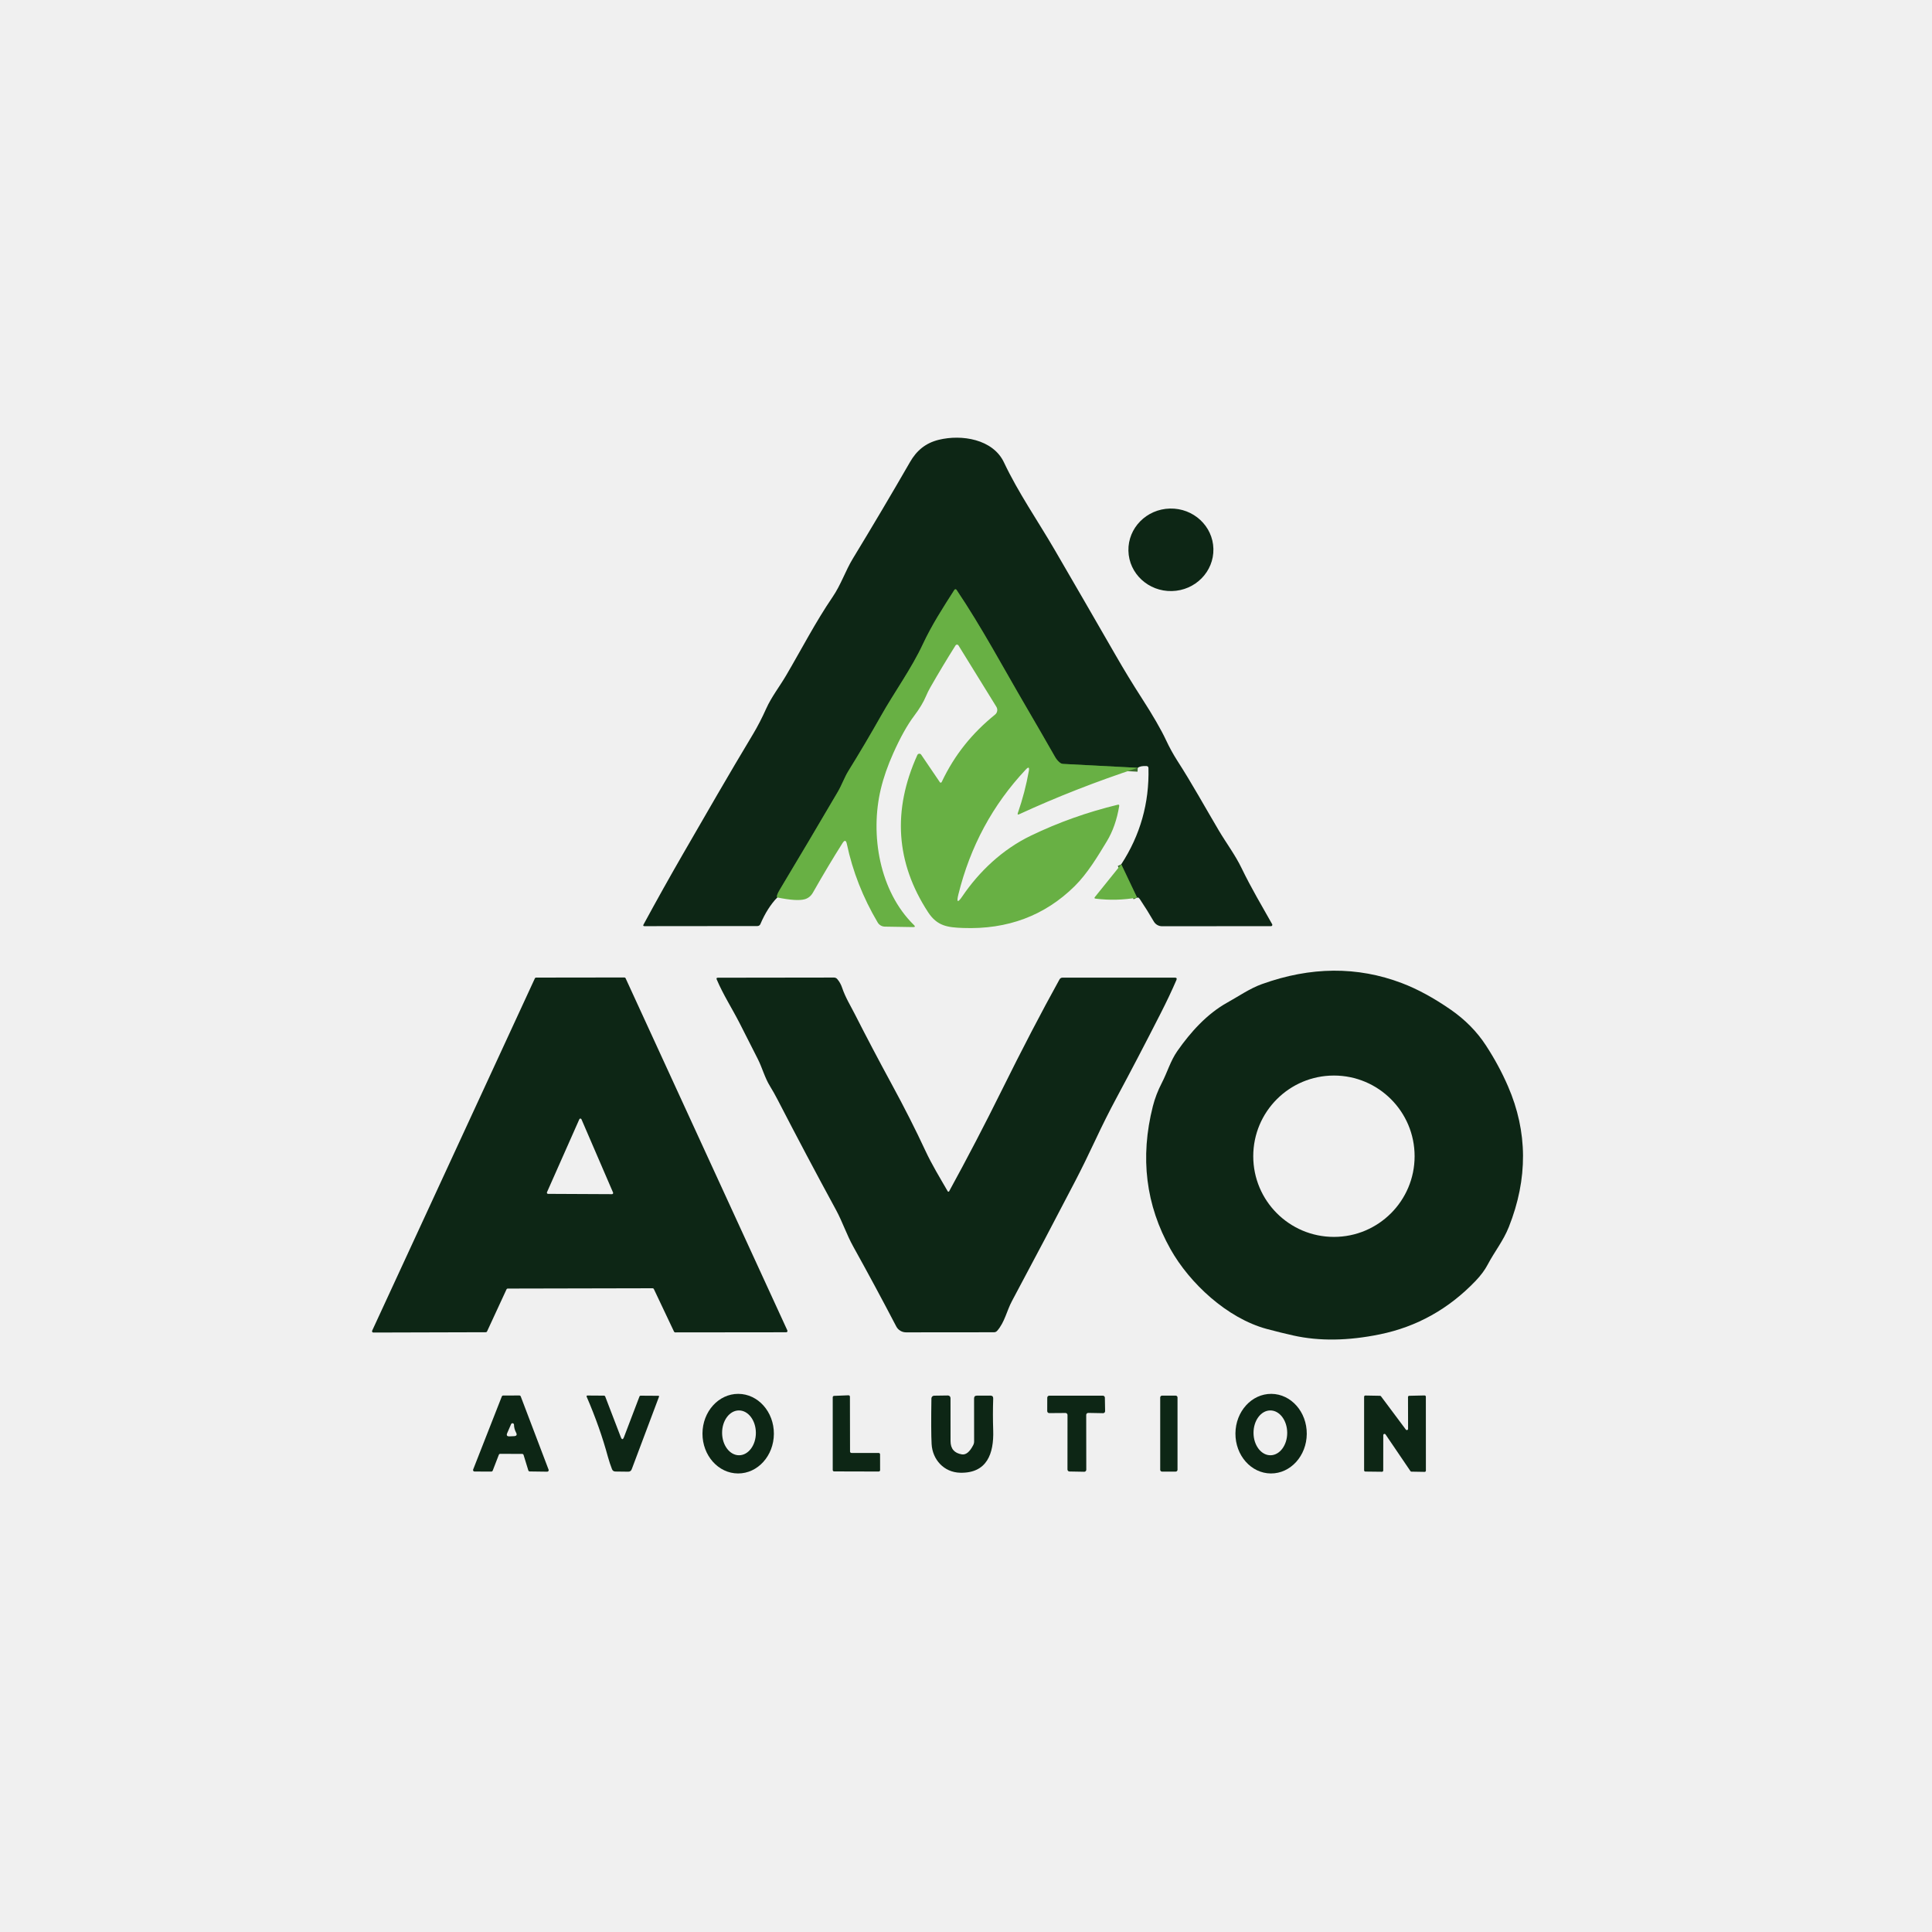
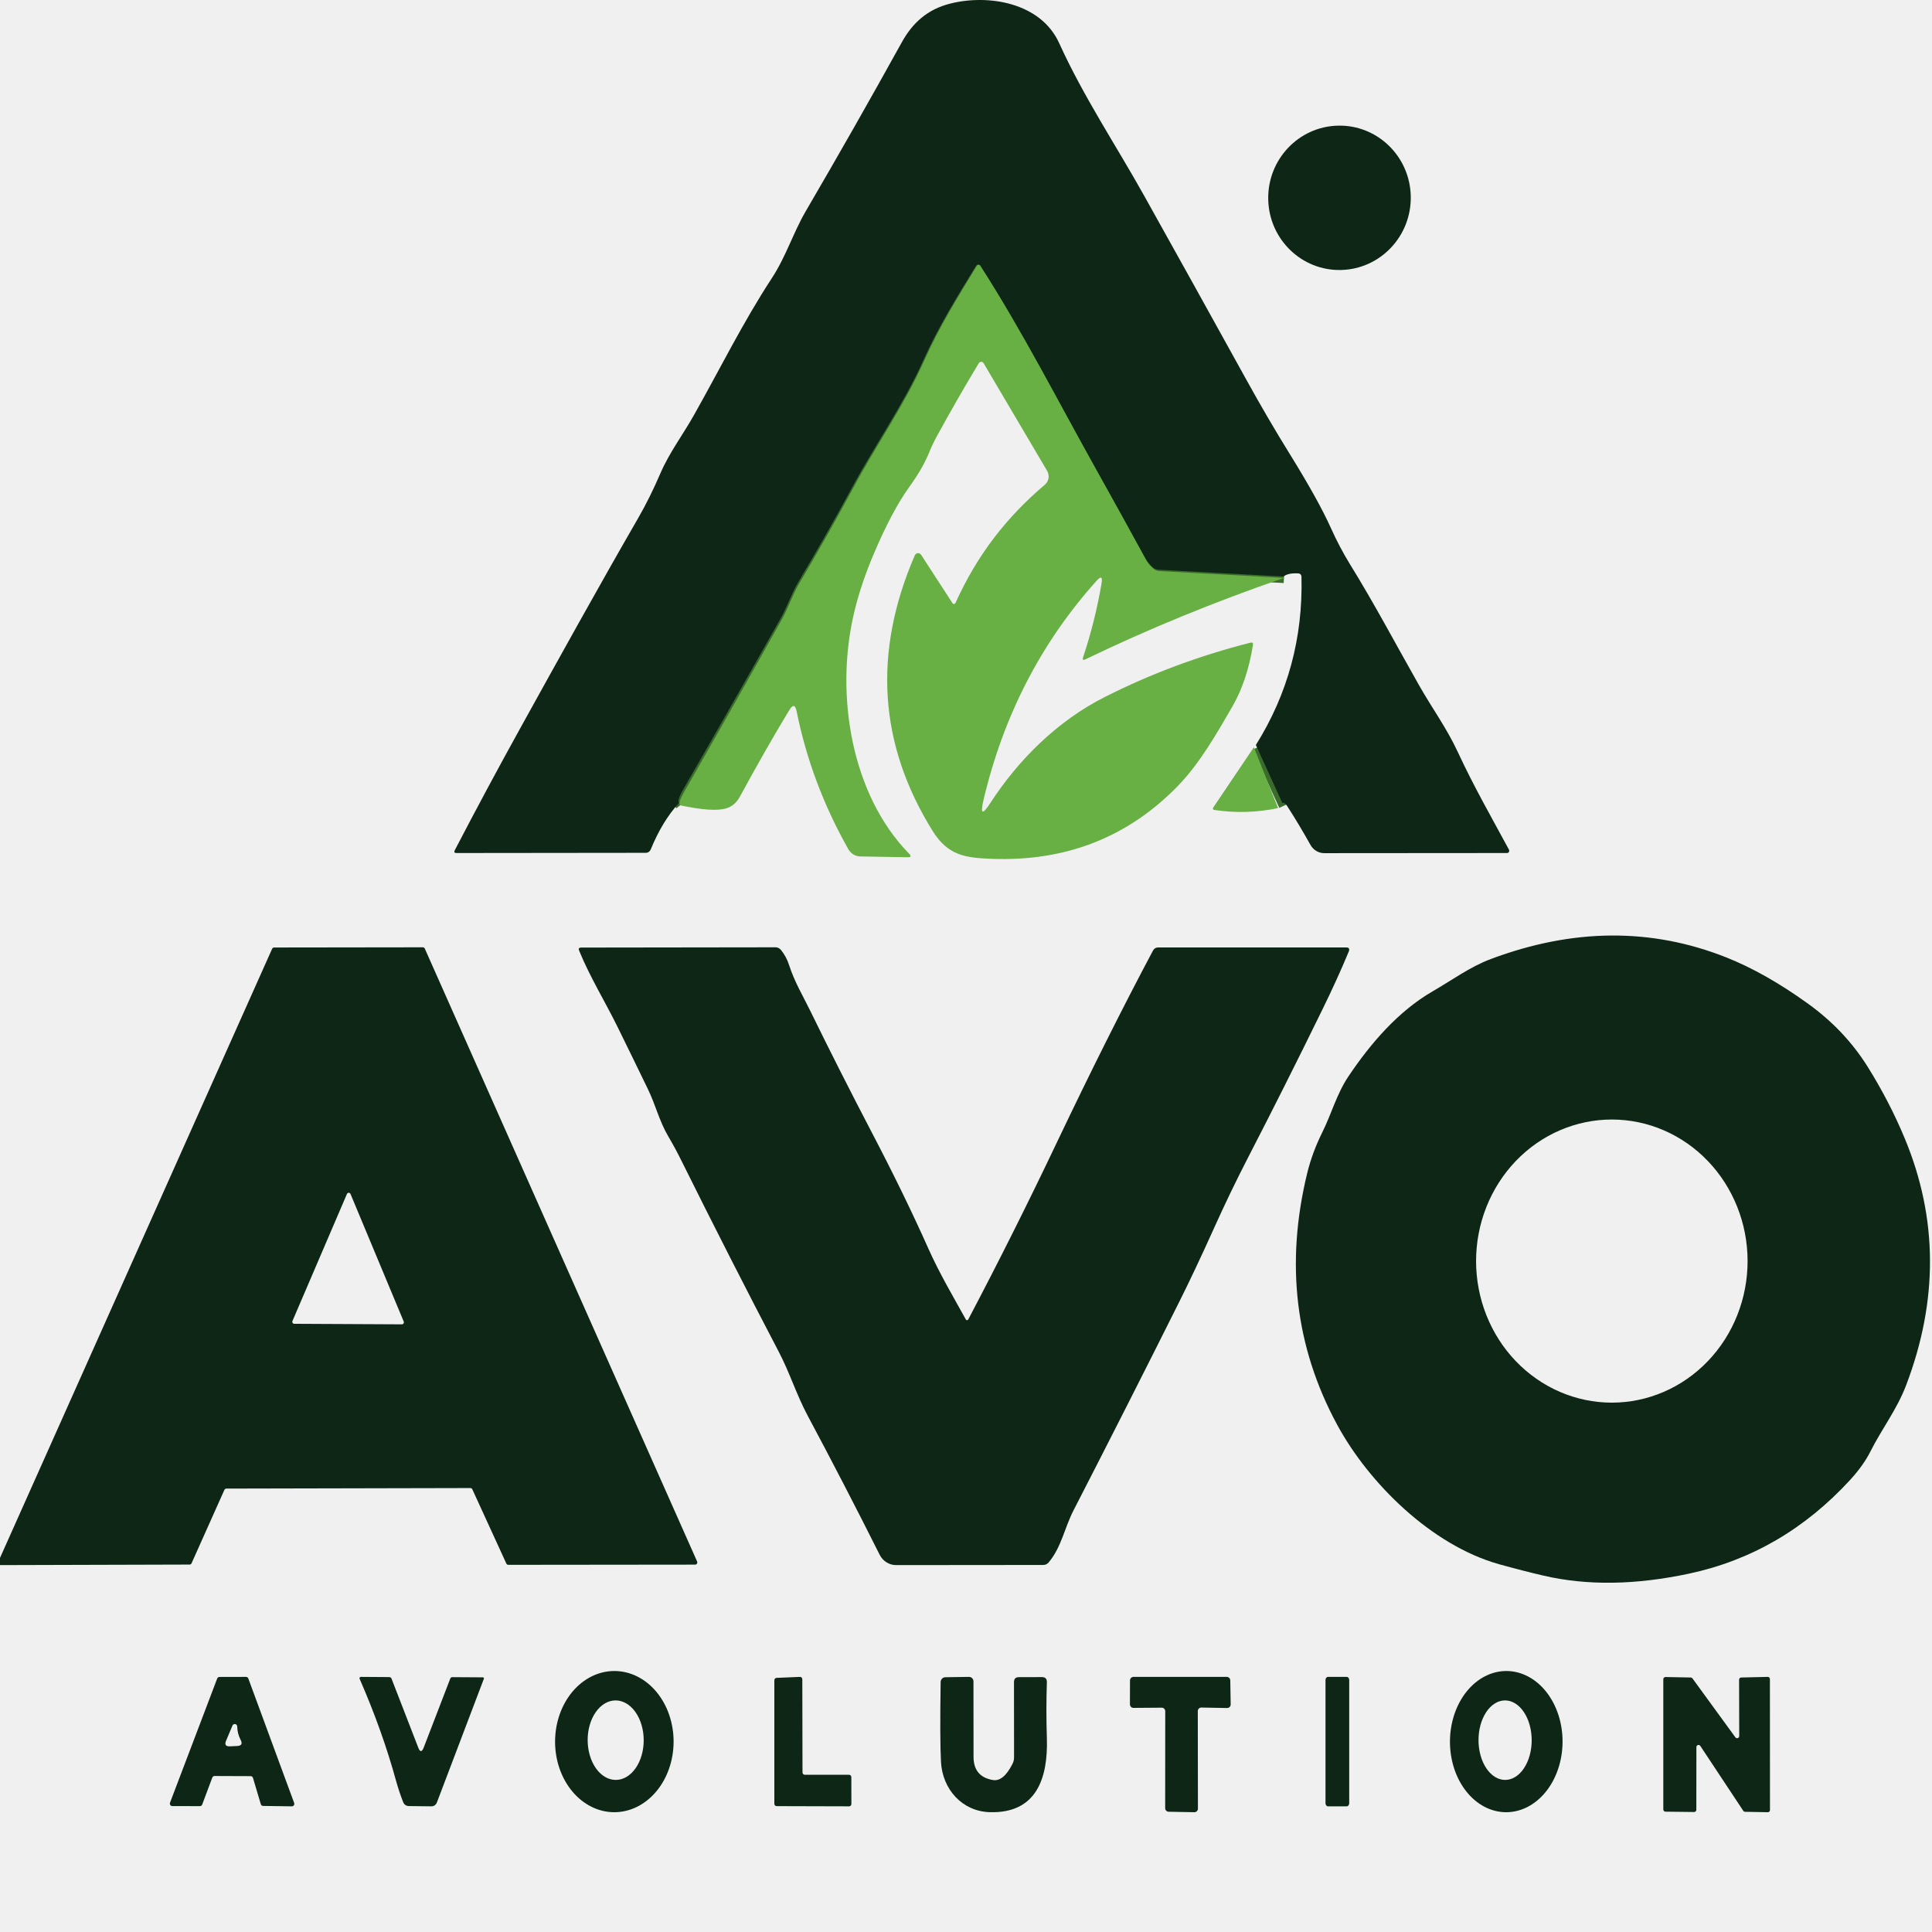
- <svg xmlns="http://www.w3.org/2000/svg" version="1.1" viewBox="0.00 0.00 500.00 500.00">
-   <g stroke-width="2.00" fill="none" stroke-linecap="butt">
-     <path stroke="#3b6b2d" vector-effect="non-scaling-stroke" d="   M 294.28 232.30   L 290.18 223.68" />
-     <path stroke="#3b6b2d" vector-effect="non-scaling-stroke" d="   M 294.45 198.71   L 275.14 197.70   A 1.51 1.48 -23.7 0 1 274.32 197.39   Q 273.56 196.79 273.07 195.93   Q 269.38 189.46 265.51 182.84   C 259.67 172.86 254.05 162.31 247.54 152.64   A 0.33 0.32 -45.5 0 0 247.00 152.65   C 244.06 157.25 241.19 161.67 238.83 166.72   C 235.80 173.19 231.52 179.02 227.98 185.30   Q 223.98 192.39 219.56 199.53   C 218.56 201.14 217.87 203.13 216.85 204.88   Q 209.23 217.88 201.80 230.26   Q 200.83 231.87 201.15 232.26" />
+ <svg xmlns="http://www.w3.org/2000/svg" width="500" height="500" viewBox="0 0 500 500" fill="none">
+   <g clip-path="url(#clip0_130_44)">
+     <path d="M331.986 208.655L325.11 193.575" stroke="#3B6B2D" stroke-width="2" />
+     <path d="M332.27 149.894L299.886 148.127C299.384 148.092 298.905 147.903 298.511 147.584C297.661 146.885 296.963 146.033 296.415 145.03C292.289 137.485 288.063 129.852 283.736 122.131C273.942 104.673 264.517 86.217 253.6 69.301C253.551 69.224 253.484 69.162 253.406 69.119C253.327 69.077 253.24 69.055 253.15 69.057C253.06 69.059 252.972 69.084 252.893 69.129C252.813 69.175 252.745 69.24 252.694 69.318C247.764 77.365 242.951 85.097 238.993 93.932C233.911 105.25 226.734 115.449 220.797 126.435C216.325 134.703 211.618 143.001 206.676 151.328C204.999 154.145 203.842 157.626 202.131 160.687C193.612 175.848 185.199 190.648 176.892 205.086C175.807 206.963 175.444 208.13 175.802 208.584" stroke="#3B6B2D" stroke-width="2" />
+     <path d="M331.893 207.856L325.018 192.803C333.268 179.624 337.203 165.136 336.823 149.337C336.812 148.744 336.521 148.429 335.951 148.394C334.229 148.301 332.972 148.569 332.178 149.198L299.798 147.434C299.296 147.4 298.817 147.211 298.423 146.893C297.574 146.194 296.875 145.344 296.327 144.343C292.202 136.811 287.977 129.191 283.65 121.484C273.858 104.056 264.434 85.633 253.518 68.746C253.469 68.67 253.402 68.608 253.324 68.565C253.245 68.523 253.157 68.501 253.068 68.503C252.978 68.505 252.89 68.53 252.811 68.575C252.731 68.621 252.663 68.685 252.612 68.764C247.682 76.797 242.87 84.515 238.912 93.334C233.832 104.633 226.655 114.813 220.719 125.78C216.247 134.034 211.541 142.317 206.6 150.63C204.923 153.441 203.766 156.916 202.056 159.972C193.537 175.107 185.125 189.88 176.819 204.293C175.735 206.167 175.372 207.332 175.729 207.786C172.834 210.952 170.391 214.975 168.402 219.853C168.297 220.106 168.122 220.323 167.898 220.475C167.675 220.627 167.412 220.708 167.144 220.708L118.13 220.761C117.582 220.761 117.443 220.51 117.711 220.01C123.323 209.229 128.968 198.711 134.647 188.454C144.658 170.38 154.702 152.201 165.232 133.953C167.211 130.518 169.117 126.671 170.95 122.41C173.248 117.101 176.769 112.456 179.586 107.444C186.226 95.674 192.347 83.293 199.725 72.029C203.38 66.476 205.325 60.137 208.511 54.689C217.142 39.904 225.42 25.345 233.345 11.014C236.179 5.863 240.069 2.422 245.821 0.955C255.714 -1.577 269.347 0.624 274.126 11.189C280.397 25.002 288.815 37.593 296.059 50.568C304.566 65.795 313.364 81.634 322.452 98.084C326.208 104.894 330.032 111.437 333.922 117.712C338.774 125.547 342.284 131.875 344.452 136.694C345.928 139.977 347.56 143.074 349.349 145.985C355.654 156.165 361.321 166.905 367.341 177.505C370.611 183.25 374.484 188.577 377.268 194.601C381.443 203.595 385.971 211.47 390.515 219.887C390.562 219.979 390.586 220.081 390.585 220.184C390.584 220.288 390.557 220.388 390.508 220.477C390.459 220.565 390.389 220.638 390.305 220.687C390.221 220.737 390.126 220.762 390.029 220.761L342.709 220.796C341.985 220.795 341.273 220.597 340.646 220.22C340.019 219.843 339.499 219.301 339.137 218.648C337.259 215.271 335.258 211.93 333.134 208.624C332.664 207.902 332.251 207.646 331.893 207.856Z" fill="#0D2615" />
+     <path d="M347.066 69.874C357.252 69.633 365.327 61.075 365.102 50.759C364.878 40.443 356.439 32.276 346.253 32.517C336.068 32.758 327.992 41.316 328.217 51.632C328.441 61.948 336.88 70.115 347.066 69.874Z" fill="#0D2615" />
+     <path d="M332.303 149.564C314.288 155.773 297.16 162.794 280.921 170.627C280.284 170.931 280.083 170.739 280.318 170.049C282.373 163.887 283.959 157.544 285.075 151.02C285.377 149.243 284.941 149.015 283.769 150.336C269.417 166.319 259.666 185.236 254.517 207.089C253.668 210.713 254.244 210.982 256.243 207.895C263.581 196.566 273.717 186.534 285.963 180.361C297.858 174.351 310.418 169.669 323.642 166.313C324.133 166.196 324.34 166.395 324.262 166.909C323.279 173.106 321.497 178.432 318.917 182.886C314.896 189.849 310.457 197.583 304.945 203.283C291.978 216.682 275.844 223.007 256.544 222.259C249.96 221.996 245.37 221.47 241.399 215.104C227.416 192.678 225.863 168.891 236.742 143.742C236.813 143.581 236.924 143.443 237.062 143.341C237.201 143.24 237.363 143.179 237.532 143.164C237.701 143.15 237.87 143.183 238.023 143.26C238.176 143.337 238.306 143.455 238.401 143.601L246.509 156.106C246.551 156.174 246.61 156.229 246.679 156.264C246.749 156.3 246.827 156.315 246.906 156.308C246.984 156.3 247.06 156.272 247.126 156.224C247.192 156.176 247.245 156.111 247.28 156.036C252.926 143.549 260.515 133.833 270.433 125.415C270.923 124.998 271.252 124.408 271.357 123.756C271.461 123.104 271.336 122.434 271.003 121.872L254.551 93.987C254.484 93.878 254.392 93.789 254.284 93.727C254.176 93.665 254.054 93.633 253.931 93.633C253.808 93.633 253.686 93.665 253.578 93.727C253.47 93.789 253.378 93.878 253.311 93.987C249.458 100.394 245.822 106.731 242.405 112.998C241.69 114.307 241.048 115.664 240.478 117.067C239.383 119.791 237.663 122.778 235.318 126.028C232.403 130.074 229.398 135.709 226.305 142.935C223.87 148.617 222.066 154.042 220.893 159.21C216.169 179.94 220.307 205.633 235.284 220.944C235.888 221.563 235.765 221.867 234.916 221.856L222.652 221.645C222.019 221.635 221.399 221.456 220.853 221.124C220.307 220.792 219.854 220.319 219.536 219.751C213.137 208.433 208.68 196.548 206.167 184.097C205.821 182.378 205.195 182.261 204.291 183.746C200.303 190.317 196.037 197.788 191.491 206.159C190.642 207.738 189.453 208.755 187.923 209.211C185.644 209.889 181.668 209.62 175.994 208.404C175.637 207.948 176 206.779 177.083 204.897C185.382 190.422 193.786 175.585 202.297 160.385C204.006 157.316 205.162 153.826 206.837 151.003C211.774 142.654 216.476 134.336 220.944 126.046C226.874 115.032 234.045 104.808 239.121 93.461C243.075 84.604 247.883 76.852 252.808 68.785C252.859 68.706 252.927 68.641 253.007 68.595C253.086 68.55 253.174 68.525 253.264 68.523C253.353 68.521 253.441 68.543 253.519 68.585C253.598 68.628 253.664 68.69 253.713 68.767C264.62 85.726 274.035 104.229 283.819 121.732C288.141 129.472 292.363 137.124 296.484 144.689C297.032 145.694 297.73 146.548 298.579 147.249C298.972 147.569 299.45 147.758 299.952 147.793L332.303 149.564Z" fill="#68B044" />
+     <path d="M324.499 193.387L330.769 209.134C325.325 210.279 319.845 210.443 314.329 209.627C313.86 209.554 313.774 209.299 314.069 208.86L324.499 193.387Z" fill="#68B044" />
+     <path d="M493.313 358.476C490.923 364.775 487.053 369.705 484.058 375.654C482.847 378.051 481.108 380.49 478.842 382.97C467.142 395.72 453.238 403.815 437.13 407.254C423.277 410.213 410.73 410.389 399.49 407.78C395.867 406.938 392.019 405.95 387.947 404.815C370.532 399.937 354.228 383.883 346 368.618C335.197 348.603 332.628 326.952 338.293 303.662C339.157 300.106 340.464 296.562 342.214 293.029C344.603 288.239 345.932 283.098 348.961 278.589C354.665 270.079 361.833 261.727 370.717 256.586C375.731 253.691 380.46 250.2 385.81 248.199C407.045 240.234 427.348 240.087 446.721 247.761C453.507 250.451 460.608 254.475 468.023 259.832C474.282 264.359 479.369 269.74 483.284 275.975C487.087 282.046 490.306 288.257 492.942 294.609C501.535 315.254 501.658 336.544 493.313 358.476ZM452.274 326.367C452.274 316.65 448.572 307.332 441.983 300.461C435.395 293.591 426.458 289.731 417.141 289.731C412.527 289.731 407.958 290.678 403.696 292.52C399.433 294.361 395.56 297.059 392.298 300.461C389.035 303.863 386.447 307.902 384.682 312.347C382.916 316.792 382.008 321.556 382.008 326.367C382.008 331.178 382.916 335.942 384.682 340.387C386.447 344.832 389.035 348.87 392.298 352.272C395.56 355.674 399.433 358.373 403.696 360.214C407.958 362.055 412.527 363.003 417.141 363.003C426.458 363.003 435.395 359.143 441.983 352.272C448.572 345.402 452.274 336.083 452.274 326.367Z" fill="#0D2615" />
+     <path d="M58.075 385.576L49.575 404.576C49.53 404.675 49.458 404.759 49.369 404.818C49.279 404.876 49.175 404.907 49.069 404.907L0.038 405.046C-0.056 405.046 -0.148 405.022 -0.23 404.976C-0.312 404.929 -0.382 404.862 -0.432 404.781C-0.483 404.699 -0.512 404.606 -0.518 404.509C-0.524 404.413 -0.507 404.316 -0.467 404.228L70.429 245.542C70.474 245.443 70.546 245.36 70.635 245.301C70.725 245.242 70.828 245.211 70.934 245.212L109.429 245.16C109.535 245.159 109.639 245.19 109.728 245.249C109.818 245.307 109.889 245.391 109.934 245.49L180.41 404.106C180.449 404.194 180.467 404.291 180.461 404.387C180.455 404.484 180.425 404.577 180.375 404.659C180.325 404.741 180.255 404.808 180.173 404.854C180.091 404.9 179.998 404.925 179.905 404.924L131.546 404.976C131.441 404.977 131.337 404.946 131.247 404.887C131.158 404.829 131.086 404.745 131.041 404.646L122.238 385.437C122.193 385.337 122.122 385.254 122.033 385.195C121.943 385.136 121.839 385.106 121.733 385.106L58.58 385.245C58.474 385.245 58.37 385.276 58.281 385.334C58.191 385.393 58.12 385.477 58.075 385.576ZM75.698 341.85C75.661 341.93 75.644 342.018 75.649 342.106C75.653 342.194 75.68 342.279 75.725 342.354C75.771 342.429 75.834 342.49 75.908 342.533C75.983 342.576 76.067 342.598 76.152 342.598L104.009 342.737C104.094 342.739 104.177 342.718 104.252 342.678C104.327 342.637 104.391 342.578 104.438 342.505C104.485 342.432 104.513 342.349 104.521 342.262C104.528 342.174 104.514 342.087 104.481 342.007L90.712 308.999C90.673 308.906 90.608 308.827 90.526 308.771C90.444 308.716 90.347 308.686 90.249 308.686C90.151 308.686 90.055 308.716 89.972 308.771C89.89 308.827 89.826 308.906 89.786 308.999L75.698 341.85Z" fill="#0D2615" />
+     <path d="M250.584 341.471C258.486 326.461 266.07 311.318 273.336 296.04C282.175 277.467 290.524 260.797 298.381 246.03C298.671 245.485 299.118 245.206 299.721 245.194H348.388C349.114 245.194 349.337 245.549 349.058 246.257C347.083 251.016 344.811 256.014 342.244 261.249C335.659 274.704 329.281 287.404 323.109 299.349C319.995 305.374 316.987 311.614 314.085 318.068C310.893 325.149 307.963 331.36 305.296 336.7C296.545 354.217 287.388 372.281 277.823 390.889C275.512 395.364 274.692 400.432 271.394 404.35C271.014 404.791 270.546 405.011 269.987 405.011L231.9 405.046C231.026 405.046 230.17 404.797 229.423 404.327C228.676 403.858 228.068 403.185 227.665 402.382C221.493 390.077 215.282 378.079 209.031 366.389C206.085 360.852 204.36 355.21 201.548 349.847C193.144 333.78 184.711 317.226 176.251 300.185C175.213 298.095 174.108 296.058 172.936 294.073C170.643 290.19 169.622 285.836 167.646 281.797C165.068 276.468 162.451 271.105 159.794 265.707C156.546 259.108 152.679 252.874 149.883 246.03C149.66 245.496 149.827 245.229 150.385 245.229L200.677 245.16C201.269 245.16 201.754 245.398 202.134 245.874C203.06 247.023 203.747 248.3 204.193 249.704C205.65 254.18 207.725 257.575 209.701 261.615C214.723 271.889 220.036 282.389 225.639 293.115C231.231 303.807 236.102 313.808 240.254 323.118C243.134 329.561 246.599 335.411 249.965 341.489C249.996 341.546 250.042 341.593 250.097 341.626C250.153 341.658 250.216 341.674 250.279 341.673C250.343 341.671 250.405 341.651 250.458 341.616C250.512 341.58 250.555 341.53 250.584 341.471Z" fill="#0D2615" />
+     <path d="M54.942 460.036L52.327 467.018C52.281 467.138 52.202 467.24 52.099 467.313C51.996 467.386 51.875 467.425 51.751 467.426L44.595 467.409C44.492 467.411 44.391 467.387 44.299 467.338C44.207 467.29 44.129 467.218 44.07 467.131C44.011 467.044 43.975 466.943 43.963 466.837C43.951 466.731 43.965 466.625 44.003 466.526L56.209 434.402C56.255 434.282 56.334 434.18 56.437 434.107C56.539 434.035 56.66 433.995 56.785 433.994L63.694 433.977C63.82 433.979 63.943 434.021 64.045 434.097C64.148 434.173 64.226 434.279 64.269 434.402L76.13 466.611C76.164 466.709 76.175 466.814 76.162 466.917C76.149 467.02 76.111 467.119 76.053 467.204C75.995 467.289 75.918 467.358 75.828 467.406C75.738 467.453 75.639 467.478 75.538 467.477L68.086 467.375C67.953 467.374 67.823 467.329 67.717 467.246C67.61 467.164 67.532 467.048 67.494 466.916L65.47 460.121C65.432 459.99 65.353 459.874 65.247 459.792C65.141 459.709 65.011 459.664 64.878 459.663L55.518 459.629C55.394 459.63 55.272 459.669 55.17 459.742C55.067 459.814 54.988 459.917 54.942 460.036ZM61.391 446.803C61.383 446.656 61.328 446.517 61.236 446.405C61.143 446.294 61.017 446.218 60.877 446.189C60.738 446.16 60.593 446.179 60.466 446.244C60.339 446.309 60.236 446.416 60.173 446.548L58.512 450.489C58.084 451.508 58.413 451.995 59.499 451.95L61.391 451.865C62.509 451.809 62.8 451.271 62.263 450.251C61.703 449.164 61.413 448.015 61.391 446.803Z" fill="#0D2615" />
+     <path d="M109.663 452.248L116.527 434.419C116.566 434.31 116.638 434.215 116.733 434.149C116.828 434.082 116.942 434.045 117.059 434.045L124.97 434.096C125.015 434.096 125.06 434.107 125.1 434.128C125.14 434.148 125.175 434.177 125.2 434.212C125.225 434.248 125.241 434.288 125.246 434.33C125.251 434.372 125.245 434.414 125.228 434.453L113.095 466.406C112.82 467.131 112.3 467.488 111.533 467.477L105.836 467.409C105.104 467.397 104.6 467.046 104.326 466.355C103.639 464.599 103.039 462.803 102.524 460.967C100.167 452.344 97.015 443.512 93.068 434.47C93.045 434.416 93.036 434.357 93.04 434.298C93.044 434.24 93.063 434.184 93.093 434.135C93.124 434.086 93.166 434.046 93.215 434.019C93.265 433.991 93.32 433.977 93.377 433.977L100.739 434.028C100.866 434.029 100.99 434.066 101.094 434.136C101.198 434.206 101.278 434.304 101.323 434.419L108.238 452.265C108.707 453.489 109.182 453.483 109.663 452.248Z" fill="#0D2615" />
+     <path d="M158.93 469C154.862 468.985 150.967 467.045 148.102 463.608C145.237 460.17 143.636 455.516 143.652 450.67C143.668 445.824 145.299 441.182 148.186 437.766C151.074 434.35 154.981 432.44 159.049 432.455C163.117 432.47 167.012 434.41 169.877 437.847C172.742 441.285 174.342 445.938 174.327 450.785C174.311 455.631 172.68 460.273 169.792 463.689C166.905 467.105 162.997 469.015 158.93 469ZM159.388 460.644C161.312 460.633 163.152 459.539 164.503 457.602C165.853 455.664 166.605 453.043 166.591 450.314C166.578 447.585 165.801 444.972 164.431 443.05C163.061 441.128 161.211 440.055 159.287 440.065C157.364 440.076 155.524 441.171 154.173 443.108C152.822 445.045 152.071 447.666 152.084 450.395C152.098 453.124 152.875 455.737 154.244 457.659C155.614 459.581 157.465 460.655 159.388 460.644Z" fill="#0D2615" />
+     <path d="M208.272 459.31H219.738C219.893 459.31 220.042 459.375 220.152 459.489C220.262 459.604 220.323 459.759 220.323 459.921L220.34 466.866C220.34 467.028 220.278 467.183 220.168 467.298C220.058 467.413 219.909 467.477 219.754 467.477L200.986 467.426C200.831 467.426 200.682 467.362 200.572 467.247C200.463 467.132 200.401 466.977 200.401 466.815V434.843C200.401 434.684 200.46 434.531 200.567 434.417C200.673 434.303 200.818 434.236 200.97 434.232L207.036 433.977C207.113 433.975 207.19 433.989 207.262 434.017C207.333 434.046 207.399 434.089 207.455 434.144C207.511 434.199 207.556 434.266 207.587 434.339C207.619 434.412 207.636 434.491 207.638 434.572L207.687 458.699C207.687 458.861 207.748 459.016 207.858 459.131C207.968 459.246 208.117 459.31 208.272 459.31Z" fill="#0D2615" />
+     <path d="M256.969 460.671C258.78 460.975 260.465 459.585 262.024 456.502C262.306 455.962 262.448 455.359 262.437 454.751L262.419 435.343C262.419 434.479 262.838 434.047 263.674 434.047L269.657 434.03C270.54 434.03 270.964 434.485 270.93 435.396C270.769 440.184 270.769 444.995 270.93 449.829C271.256 460.303 268.179 469.324 256.179 468.991C248.975 468.798 243.903 463.018 243.525 455.977C243.319 452.077 243.29 445.187 243.439 435.308C243.443 434.98 243.573 434.666 243.801 434.434C244.029 434.202 244.337 434.069 244.66 434.065L250.78 433.977C250.931 433.975 251.08 434.003 251.22 434.061C251.359 434.119 251.486 434.205 251.594 434.315C251.701 434.424 251.786 434.554 251.844 434.698C251.902 434.841 251.932 434.995 251.932 435.151L251.949 454.646C251.949 458.102 253.623 460.11 256.969 460.671Z" fill="#0D2615" />
+     <path d="M300.641 441.946L293.348 441.999C293.228 442.001 293.108 441.979 292.997 441.934C292.885 441.888 292.783 441.821 292.697 441.734C292.611 441.648 292.543 441.546 292.496 441.432C292.45 441.319 292.426 441.197 292.426 441.074L292.443 434.902C292.443 434.78 292.467 434.66 292.512 434.548C292.558 434.436 292.624 434.334 292.708 434.248C292.792 434.162 292.892 434.094 293.002 434.047C293.112 434.001 293.229 433.977 293.348 433.977H317.49C317.727 433.977 317.954 434.072 318.124 434.242C318.293 434.411 318.39 434.642 318.395 434.884L318.499 441.092C318.502 441.216 318.479 441.34 318.434 441.455C318.388 441.571 318.32 441.676 318.234 441.764C318.148 441.852 318.046 441.921 317.933 441.968C317.82 442.014 317.699 442.037 317.577 442.035L310.91 441.91C310.79 441.908 310.671 441.93 310.559 441.975C310.447 442.021 310.345 442.088 310.259 442.175C310.173 442.261 310.105 442.363 310.058 442.477C310.012 442.59 309.988 442.712 309.988 442.835L310.023 468.075C310.023 468.198 309.999 468.319 309.952 468.433C309.906 468.546 309.837 468.649 309.752 468.735C309.666 468.821 309.564 468.889 309.452 468.934C309.34 468.98 309.221 469.002 309.1 469L302.434 468.875C302.197 468.87 301.971 468.771 301.805 468.598C301.639 468.425 301.546 468.192 301.546 467.95L301.564 442.871C301.564 442.748 301.54 442.626 301.493 442.512C301.447 442.399 301.378 442.296 301.292 442.21C301.207 442.124 301.105 442.056 300.993 442.011C300.881 441.965 300.761 441.943 300.641 441.946Z" fill="#0D2615" />
+     <path d="M389.705 469C385.84 468.969 382.146 467.015 379.435 463.567C376.724 460.119 375.218 455.459 375.248 450.613C375.263 448.214 375.655 445.84 376.401 443.629C377.147 441.418 378.232 439.412 379.596 437.726C380.959 436.04 382.574 434.707 384.347 433.802C386.121 432.898 388.018 432.44 389.932 432.455C393.796 432.485 397.49 434.439 400.201 437.888C402.912 441.336 404.418 445.995 404.388 450.842C404.373 453.241 403.982 455.614 403.236 457.825C402.49 460.037 401.404 462.043 400.041 463.729C398.677 465.415 397.062 466.748 395.289 467.653C393.516 468.557 391.618 469.015 389.705 469ZM389.55 460.644C390.454 460.641 391.348 460.371 392.182 459.851C393.015 459.33 393.771 458.57 394.408 457.612C395.044 456.654 395.547 455.517 395.889 454.268C396.231 453.018 396.405 451.679 396.401 450.328C396.397 448.977 396.215 447.639 395.865 446.392C395.515 445.145 395.004 444.013 394.362 443.06C393.72 442.107 392.959 441.352 392.123 440.838C391.286 440.324 390.39 440.062 389.486 440.065C388.582 440.069 387.688 440.338 386.855 440.859C386.021 441.379 385.265 442.14 384.629 443.098C383.993 444.056 383.489 445.192 383.147 446.442C382.805 447.692 382.631 449.03 382.636 450.382C382.64 451.733 382.822 453.07 383.172 454.317C383.521 455.564 384.032 456.697 384.674 457.65C385.316 458.603 386.077 459.358 386.914 459.871C387.75 460.385 388.646 460.648 389.55 460.644Z" fill="#0D2615" />
+     <path d="M438.456 468.946L431.015 468.858C430.868 468.858 430.728 468.798 430.624 468.692C430.521 468.586 430.462 468.441 430.462 468.291V434.579C430.462 434.503 430.477 434.428 430.506 434.358C430.535 434.288 430.577 434.225 430.63 434.172C430.683 434.119 430.746 434.078 430.815 434.051C430.884 434.023 430.958 434.01 431.032 434.013L437.576 434.137C437.66 434.139 437.743 434.16 437.818 434.2C437.892 434.24 437.957 434.297 438.007 434.367L449.109 449.612C449.178 449.711 449.277 449.785 449.39 449.822C449.504 449.859 449.626 449.857 449.738 449.818C449.851 449.778 449.948 449.702 450.015 449.601C450.082 449.5 450.115 449.379 450.11 449.257L450.076 434.703C450.076 434.556 450.131 434.414 450.231 434.309C450.331 434.203 450.467 434.141 450.611 434.137L457.482 433.977C457.556 433.975 457.63 433.988 457.699 434.015C457.768 434.043 457.831 434.084 457.884 434.137C457.938 434.19 457.98 434.253 458.009 434.323C458.037 434.393 458.052 434.468 458.052 434.544L458.07 468.415C458.072 468.493 458.059 468.57 458.031 468.642C458.003 468.714 457.961 468.779 457.908 468.834C457.855 468.889 457.791 468.932 457.721 468.96C457.65 468.989 457.575 469.002 457.5 469L451.612 468.893C451.524 468.892 451.436 468.869 451.358 468.826C451.28 468.782 451.213 468.721 451.163 468.645L440.027 451.825C439.96 451.728 439.864 451.656 439.754 451.618C439.644 451.58 439.525 451.579 439.415 451.614C439.304 451.649 439.207 451.719 439.137 451.814C439.067 451.909 439.028 452.025 439.026 452.143L439.009 468.38C439.009 468.53 438.95 468.674 438.847 468.78C438.743 468.887 438.603 468.946 438.456 468.946Z" fill="#0D2615" />
+     <path d="M348.53 433.977H343.683C343.327 433.977 343.039 434.336 343.039 434.778V466.676C343.039 467.118 343.327 467.477 343.683 467.477H348.53C348.886 467.477 349.174 467.118 349.174 466.676V434.778C349.174 434.336 348.886 433.977 348.53 433.977Z" fill="#0D2615" />
  </g>
-   <path fill="#0d2615" d="   M 294.28 232.30   L 290.18 223.68   Q 297.56 212.36 297.22 198.79   Q 297.21 198.28 296.70 198.25   Q 295.16 198.17 294.45 198.71   L 275.14 197.70   A 1.51 1.48 -23.7 0 1 274.32 197.39   Q 273.56 196.79 273.07 195.93   Q 269.38 189.46 265.51 182.84   C 259.67 172.86 254.05 162.31 247.54 152.64   A 0.33 0.32 -45.5 0 0 247.00 152.65   C 244.06 157.25 241.19 161.67 238.83 166.72   C 235.80 173.19 231.52 179.02 227.98 185.30   Q 223.98 192.39 219.56 199.53   C 218.56 201.14 217.87 203.13 216.85 204.88   Q 209.23 217.88 201.80 230.26   Q 200.83 231.87 201.15 232.26   Q 198.56 234.98 196.78 239.17   A 0.82 0.81 11.4 0 1 196.03 239.66   L 166.80 239.69   Q 166.31 239.69 166.55 239.26   Q 171.57 230.00 176.65 221.19   C 182.62 210.84 188.61 200.43 194.89 189.98   Q 196.66 187.03 198.30 183.37   C 199.67 180.33 201.77 177.67 203.45 174.80   C 207.41 168.06 211.06 160.97 215.46 154.52   C 217.64 151.34 218.80 147.71 220.70 144.59   Q 228.42 131.89 235.51 119.58   C 237.20 116.63 239.52 114.66 242.95 113.82   C 248.85 112.37 256.98 113.63 259.83 119.68   C 263.57 127.59 268.59 134.80 272.91 142.23   Q 280.52 155.31 288.65 169.44   Q 292.01 175.29 295.49 180.68   Q 299.83 187.41 301.77 191.55   Q 303.09 194.37 304.69 196.87   C 308.45 202.70 311.83 208.85 315.42 214.92   C 317.37 218.21 319.68 221.26 321.34 224.71   C 323.83 229.86 326.53 234.37 329.24 239.19   A 0.34 0.33 75.3 0 1 328.95 239.69   L 300.73 239.71   A 2.46 2.46 0.0 0 1 298.60 238.48   Q 296.92 235.58 295.02 232.74   Q 294.60 232.12 294.28 232.30   Z" />
-   <ellipse fill="#0d2615" cx="0.00" cy="0.00" transform="translate(303.03,142.29) rotate(-1.3)" rx="11.00" ry="10.68" />
-   <path fill="#68b044" d="   M 294.45 198.71   Q 278.32 204.02 263.78 210.72   Q 263.21 210.98 263.42 210.39   Q 265.26 205.12 266.26 199.54   Q 266.53 198.02 265.48 199.15   Q 252.63 212.82 248.02 231.51   Q 247.26 234.61 249.05 231.97   C 253.43 225.51 259.48 219.79 266.79 216.27   Q 277.44 211.13 289.28 208.26   Q 289.72 208.16 289.65 208.60   Q 288.77 213.90 286.46 217.71   C 284.06 221.68 281.41 226.09 278.12 229.34   Q 266.51 240.80 249.23 240.16   C 245.30 240.01 242.56 239.71 240.19 236.08   Q 227.67 216.90 237.41 195.39   A 0.57 0.57 0.0 0 1 238.40 195.31   L 243.24 202.44   A 0.27 0.26 -49.6 0 0 243.70 202.40   C 247.07 195.28 251.60 189.74 257.52 184.94   A 1.55 1.55 0.0 0 0 257.86 182.92   L 248.04 167.02   A 0.44 0.44 0.0 0 0 247.30 167.02   Q 243.85 172.50 240.79 177.86   Q 240.15 178.98 239.64 180.18   Q 238.66 182.51 236.56 185.29   Q 233.95 188.75 231.18 194.93   Q 229.00 199.79 227.95 204.21   C 225.13 216.03 227.60 230.68 236.54 239.41   Q 237.08 239.94 236.32 239.93   L 229.00 239.81   A 2.20 2.18 -14.5 0 1 227.14 238.73   Q 221.41 229.05 219.16 218.40   Q 218.85 216.93 218.04 218.20   Q 214.47 223.82 210.40 230.98   Q 209.64 232.33 208.27 232.72   Q 206.23 233.30 201.15 232.26   Q 200.83 231.87 201.80 230.26   Q 209.23 217.88 216.85 204.88   C 217.87 203.13 218.56 201.14 219.56 199.53   Q 223.98 192.39 227.98 185.30   C 231.52 179.02 235.80 173.19 238.83 166.72   C 241.19 161.67 244.06 157.25 247.00 152.65   A 0.33 0.32 -45.5 0 1 247.54 152.64   C 254.05 162.31 259.67 172.86 265.51 182.84   Q 269.38 189.46 273.07 195.93   Q 273.56 196.79 274.32 197.39   A 1.51 1.48 -23.7 0 0 275.14 197.70   L 294.45 198.71   Z" />
-   <path fill="#68b044" d="   M 290.18 223.68   L 294.28 232.30   Q 288.94 233.24 283.53 232.57   Q 283.07 232.51 283.36 232.15   L 290.18 223.68   Z" />
-   <path fill="#0d2615" d="   M 390.49 317.53   C 389.07 321.12 386.77 323.93 384.99 327.32   Q 383.91 329.37 381.89 331.49   Q 371.46 342.39 357.10 345.33   Q 344.75 347.86 334.73 345.63   Q 331.50 344.91 327.87 343.94   C 317.52 341.16 307.83 332.01 302.94 323.31   Q 293.31 306.20 298.36 286.29   Q 299.13 283.25 300.69 280.23   C 302.11 277.50 302.90 274.57 304.70 272.00   C 308.09 267.15 312.35 262.39 317.63 259.46   C 320.61 257.81 323.42 255.82 326.60 254.68   Q 345.53 247.87 362.80 254.43   Q 368.85 256.73 375.46 261.31   Q 381.04 265.18 384.53 270.51   Q 387.92 275.70 390.27 281.13   Q 397.93 298.78 390.49 317.53   Z   M 366.10 299.23   A 20.88 20.88 0.0 0 0 345.22 278.35   A 20.88 20.88 0.0 0 0 324.34 299.23   A 20.88 20.88 0.0 0 0 345.22 320.11   A 20.88 20.88 0.0 0 0 366.10 299.23   Z" />
-   <path fill="#0d2615" d="   M 131.09 333.67   L 126.04 344.59   A 0.33 0.33 0.0 0 1 125.74 344.78   L 96.61 344.86   A 0.33 0.33 0.0 0 1 96.31 344.39   L 138.43 253.19   A 0.33 0.33 0.0 0 1 138.73 253.00   L 161.60 252.97   A 0.33 0.33 0.0 0 1 161.90 253.16   L 203.77 344.32   A 0.33 0.33 0.0 0 1 203.47 344.79   L 174.74 344.82   A 0.33 0.33 0.0 0 1 174.44 344.63   L 169.21 333.59   A 0.33 0.33 0.0 0 0 168.91 333.40   L 131.39 333.48   A 0.33 0.33 0.0 0 0 131.09 333.67   Z   M 141.56 308.54   A 0.30 0.30 0.0 0 0 141.83 308.97   L 158.38 309.05   A 0.30 0.30 0.0 0 0 158.66 308.63   L 150.48 289.66   A 0.30 0.30 0.0 0 0 149.93 289.66   L 141.56 308.54   Z" />
-   <path fill="#0d2615" d="   M 245.64 308.30   Q 252.72 295.37 259.23 282.21   Q 267.15 266.21 274.19 253.49   Q 274.45 253.02 274.99 253.01   L 304.06 253.01   Q 304.71 253.01 304.46 253.62   Q 302.69 257.72 300.39 262.23   Q 294.49 273.82 288.96 284.11   Q 286.17 289.30 283.57 294.86   Q 280.71 300.96 278.32 305.56   Q 270.48 320.65 261.91 336.68   C 260.53 339.25 260.04 342.16 258.07 344.41   Q 257.73 344.79 257.23 344.79   L 234.48 344.81   A 2.86 2.85 -13.8 0 1 231.95 343.28   Q 226.42 332.68 220.82 322.61   C 219.06 319.43 218.03 316.19 216.35 313.11   Q 208.82 299.27 201.24 284.59   Q 200.31 282.79 199.26 281.08   C 197.89 278.85 197.28 276.35 196.10 274.03   Q 193.79 269.44 191.41 264.79   C 189.47 261.00 187.16 257.42 185.49 253.49   Q 185.29 253.03 185.79 253.03   L 215.83 252.99   Q 216.36 252.99 216.70 253.40   Q 217.53 254.39 217.93 255.60   C 218.80 258.17 220.04 260.12 221.22 262.44   Q 225.72 271.29 230.74 280.53   Q 235.75 289.74 239.47 297.76   C 241.19 301.46 243.26 304.82 245.27 308.31   A 0.21 0.21 0.0 0 0 245.64 308.30   Z" />
-   <path fill="#0d2615" d="   M 129.10 376.49   L 127.51 380.60   A 0.38 0.38 0.0 0 1 127.16 380.84   L 122.81 380.83   A 0.38 0.38 0.0 0 1 122.45 380.31   L 129.87 361.40   A 0.38 0.38 0.0 0 1 130.22 361.16   L 134.42 361.15   A 0.38 0.38 0.0 0 1 134.77 361.40   L 141.98 380.36   A 0.38 0.38 0.0 0 1 141.62 380.87   L 137.09 380.81   A 0.38 0.38 0.0 0 1 136.73 380.54   L 135.50 376.54   A 0.38 0.38 0.0 0 0 135.14 376.27   L 129.45 376.25   A 0.38 0.38 0.0 0 0 129.10 376.49   Z   M 133.02 368.70   A 0.39 0.39 0.0 0 0 132.28 368.55   L 131.27 370.87   Q 130.88 371.77 131.87 371.73   L 133.02 371.68   Q 134.04 371.63 133.55 370.73   Q 133.04 369.77 133.02 368.70   Z" />
-   <path fill="#0d2615" d="   M 161.49 371.91   L 165.49 361.42   A 0.33 0.33 0.0 0 1 165.80 361.20   L 170.41 361.23   A 0.16 0.15 10.2 0 1 170.56 361.44   L 163.49 380.24   Q 163.25 380.88 162.58 380.87   L 159.26 380.83   Q 158.62 380.82 158.38 380.21   Q 157.78 378.66 157.33 377.04   Q 155.27 369.43 151.82 361.45   A 0.21 0.20 77.6 0 1 152.00 361.16   L 156.29 361.19   A 0.37 0.36 -10.5 0 1 156.63 361.42   L 160.66 371.92   Q 161.07 373.00 161.49 371.91   Z" />
-   <path fill="#0d2615" d="   M 191.004 381.33   A 10.30 9.24 90.2 0 1 181.8 370.998   A 10.30 9.24 90.2 0 1 191.076 360.73   A 10.30 9.24 90.2 0 1 200.28 371.062   A 10.30 9.24 90.2 0 1 191.004 381.33   Z   M 191.28 376.62   A 5.80 4.37 89.7 0 0 195.62 370.797   A 5.80 4.37 89.7 0 0 191.22 365.02   A 5.80 4.37 89.7 0 0 186.88 370.843   A 5.80 4.37 89.7 0 0 191.28 376.62   Z" />
-   <path fill="#0d2615" d="   M 220.35 376.02   L 227.40 376.02   A 0.36 0.36 0.0 0 1 227.76 376.38   L 227.77 380.47   A 0.36 0.36 0.0 0 1 227.41 380.83   L 215.87 380.80   A 0.36 0.36 0.0 0 1 215.51 380.44   L 215.51 361.61   A 0.36 0.36 0.0 0 1 215.86 361.25   L 219.59 361.10   A 0.36 0.36 0.0 0 1 219.96 361.45   L 219.99 375.66   A 0.36 0.36 0.0 0 0 220.35 376.02   Z" />
-   <path fill="#0d2615" d="   M 248.92 376.39   Q 250.50 376.65 251.86 374.01   A 2.06 2.04 -31.8 0 0 252.10 373.01   L 252.09 361.93   Q 252.09 361.19 252.82 361.19   L 256.30 361.18   Q 257.07 361.18 257.04 361.96   Q 256.90 366.06 257.04 370.20   C 257.23 376.18 255.44 381.33 248.46 381.14   C 244.27 381.03 241.32 377.73 241.10 373.71   Q 240.92 370.37 241.05 361.91   A 0.72 0.72 0.0 0 1 241.76 361.20   L 245.32 361.15   A 0.67 0.66 89.6 0 1 245.99 361.82   L 246.00 372.95   Q 246.00 375.91 248.92 376.39   Z" />
-   <path fill="#0d2615" d="   M 275.74 365.68   L 271.55 365.71   A 0.52 0.52 0.0 0 1 271.02 365.19   L 271.03 361.72   A 0.52 0.52 0.0 0 1 271.55 361.20   L 285.42 361.20   A 0.52 0.52 0.0 0 1 285.94 361.71   L 286.00 365.20   A 0.52 0.52 0.0 0 1 285.47 365.73   L 281.64 365.66   A 0.52 0.52 0.0 0 0 281.11 366.18   L 281.13 380.37   A 0.52 0.52 0.0 0 1 280.60 380.89   L 276.77 380.82   A 0.52 0.52 0.0 0 1 276.26 380.30   L 276.27 366.20   A 0.52 0.52 0.0 0 0 275.74 365.68   Z" />
-   <path fill="#0d2615" d="   M 328.888 381.33   A 10.30 9.23 90.4 0 1 319.73 370.966   A 10.30 9.23 90.4 0 1 329.032 360.73   A 10.30 9.23 90.4 0 1 338.19 371.094   A 10.30 9.23 90.4 0 1 328.888 381.33   Z   M 328.79 376.62   A 5.80 4.36 89.8 0 0 333.13 370.805   A 5.80 4.36 89.8 0 0 328.75 365.02   A 5.80 4.36 89.8 0 0 324.41 370.835   A 5.80 4.36 89.8 0 0 328.79 376.62   Z" />
-   <path fill="#0d2615" d="   M 357.66 380.89   L 353.35 380.84   A 0.32 0.32 0.0 0 1 353.03 380.52   L 353.03 361.48   A 0.32 0.32 0.0 0 1 353.36 361.16   L 357.15 361.23   A 0.32 0.32 0.0 0 1 357.40 361.36   L 363.83 369.97   A 0.32 0.32 0.0 0 0 364.41 369.77   L 364.39 361.55   A 0.32 0.32 0.0 0 1 364.70 361.23   L 368.68 361.14   A 0.32 0.32 0.0 0 1 369.01 361.46   L 369.02 380.59   A 0.32 0.32 0.0 0 1 368.69 380.92   L 365.28 380.86   A 0.32 0.32 0.0 0 1 365.02 380.72   L 358.57 371.22   A 0.32 0.32 0.0 0 0 357.99 371.40   L 357.98 380.57   A 0.32 0.32 0.0 0 1 357.66 380.89   Z" />
-   <rect fill="#0d2615" x="300.26" y="361.19" width="4.48" height="19.66" rx="0.47" />
+   <defs>
+     <clipPath id="clip0_130_44">
+       <rect width="500" height="500" fill="white" />
+     </clipPath>
+   </defs>
</svg>
